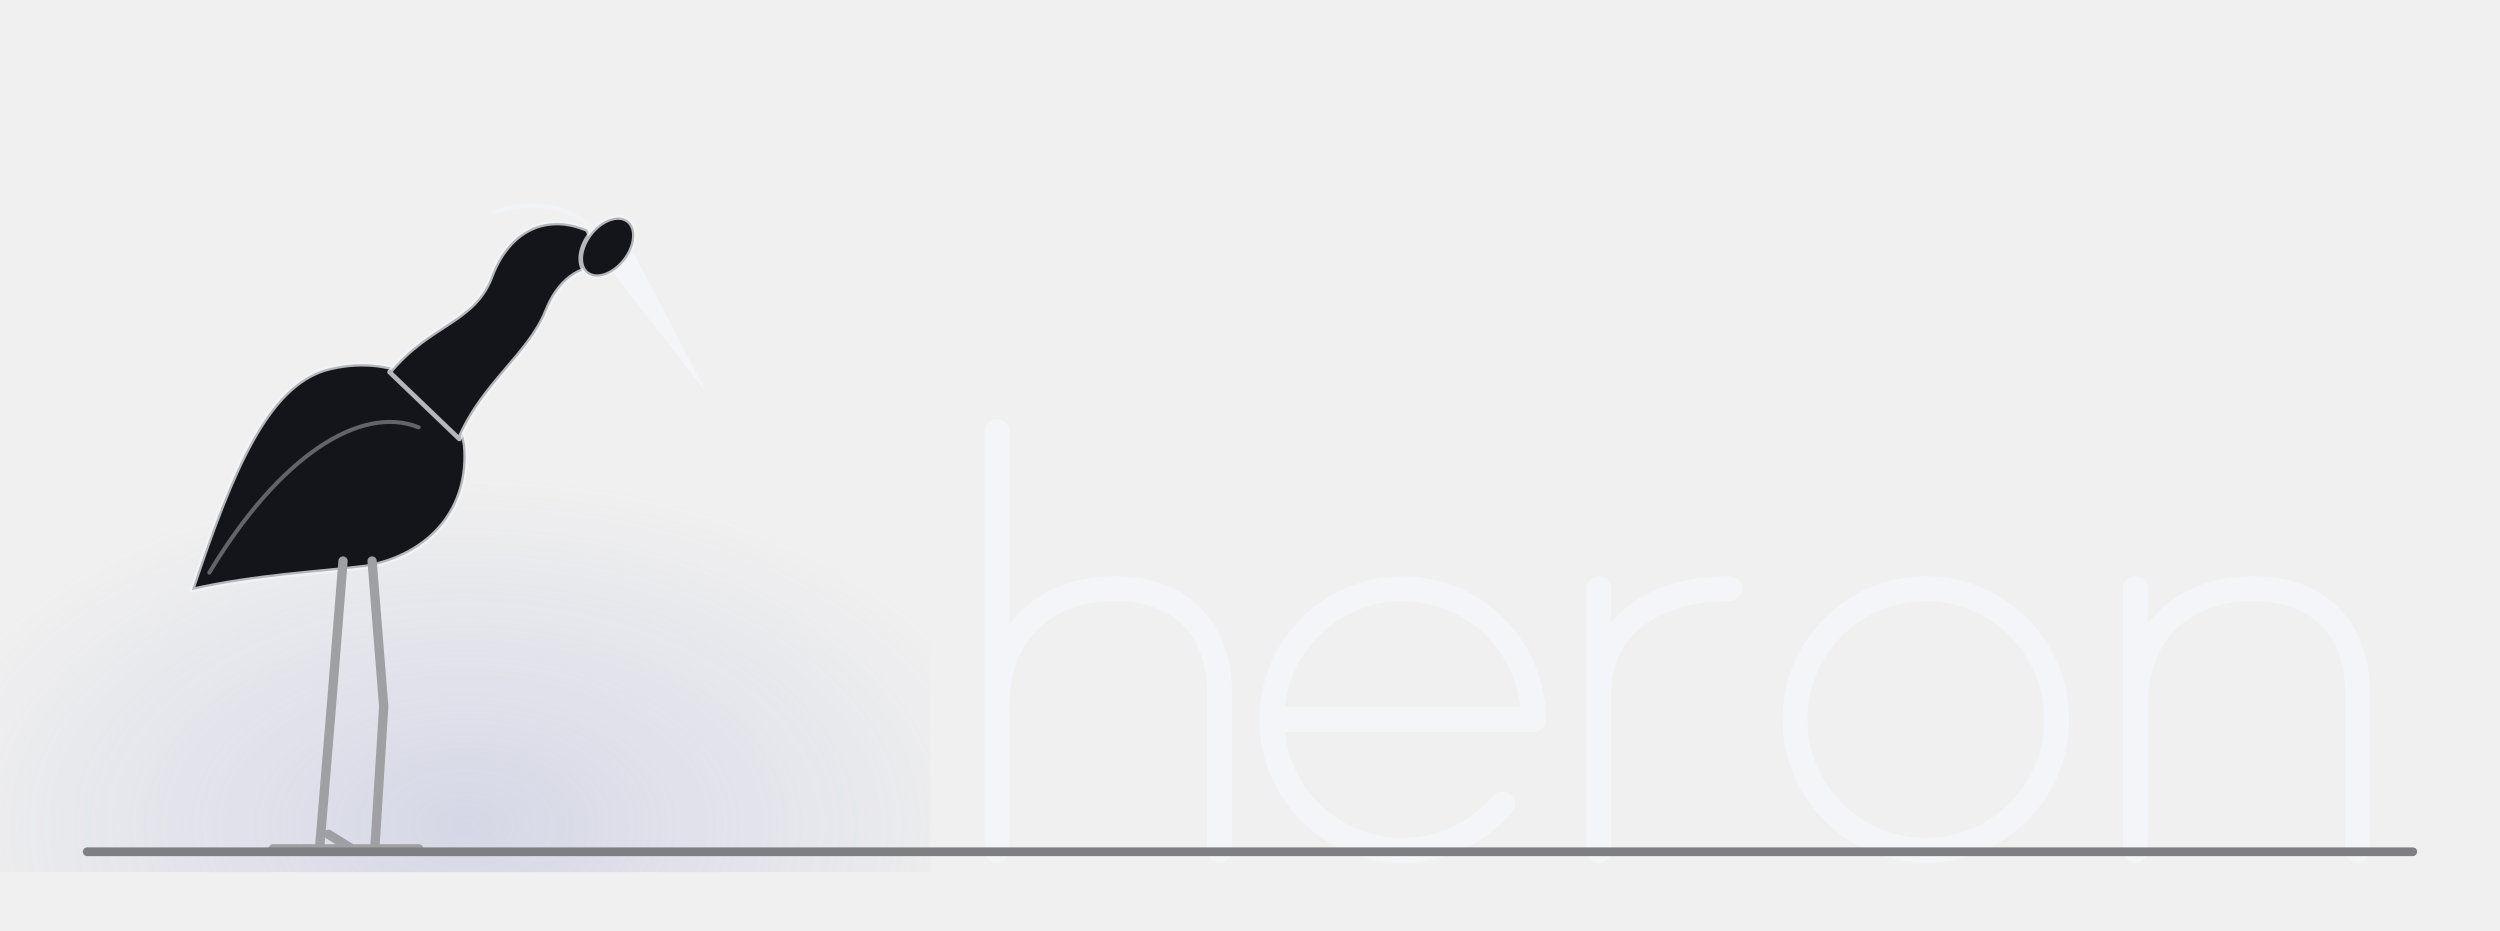
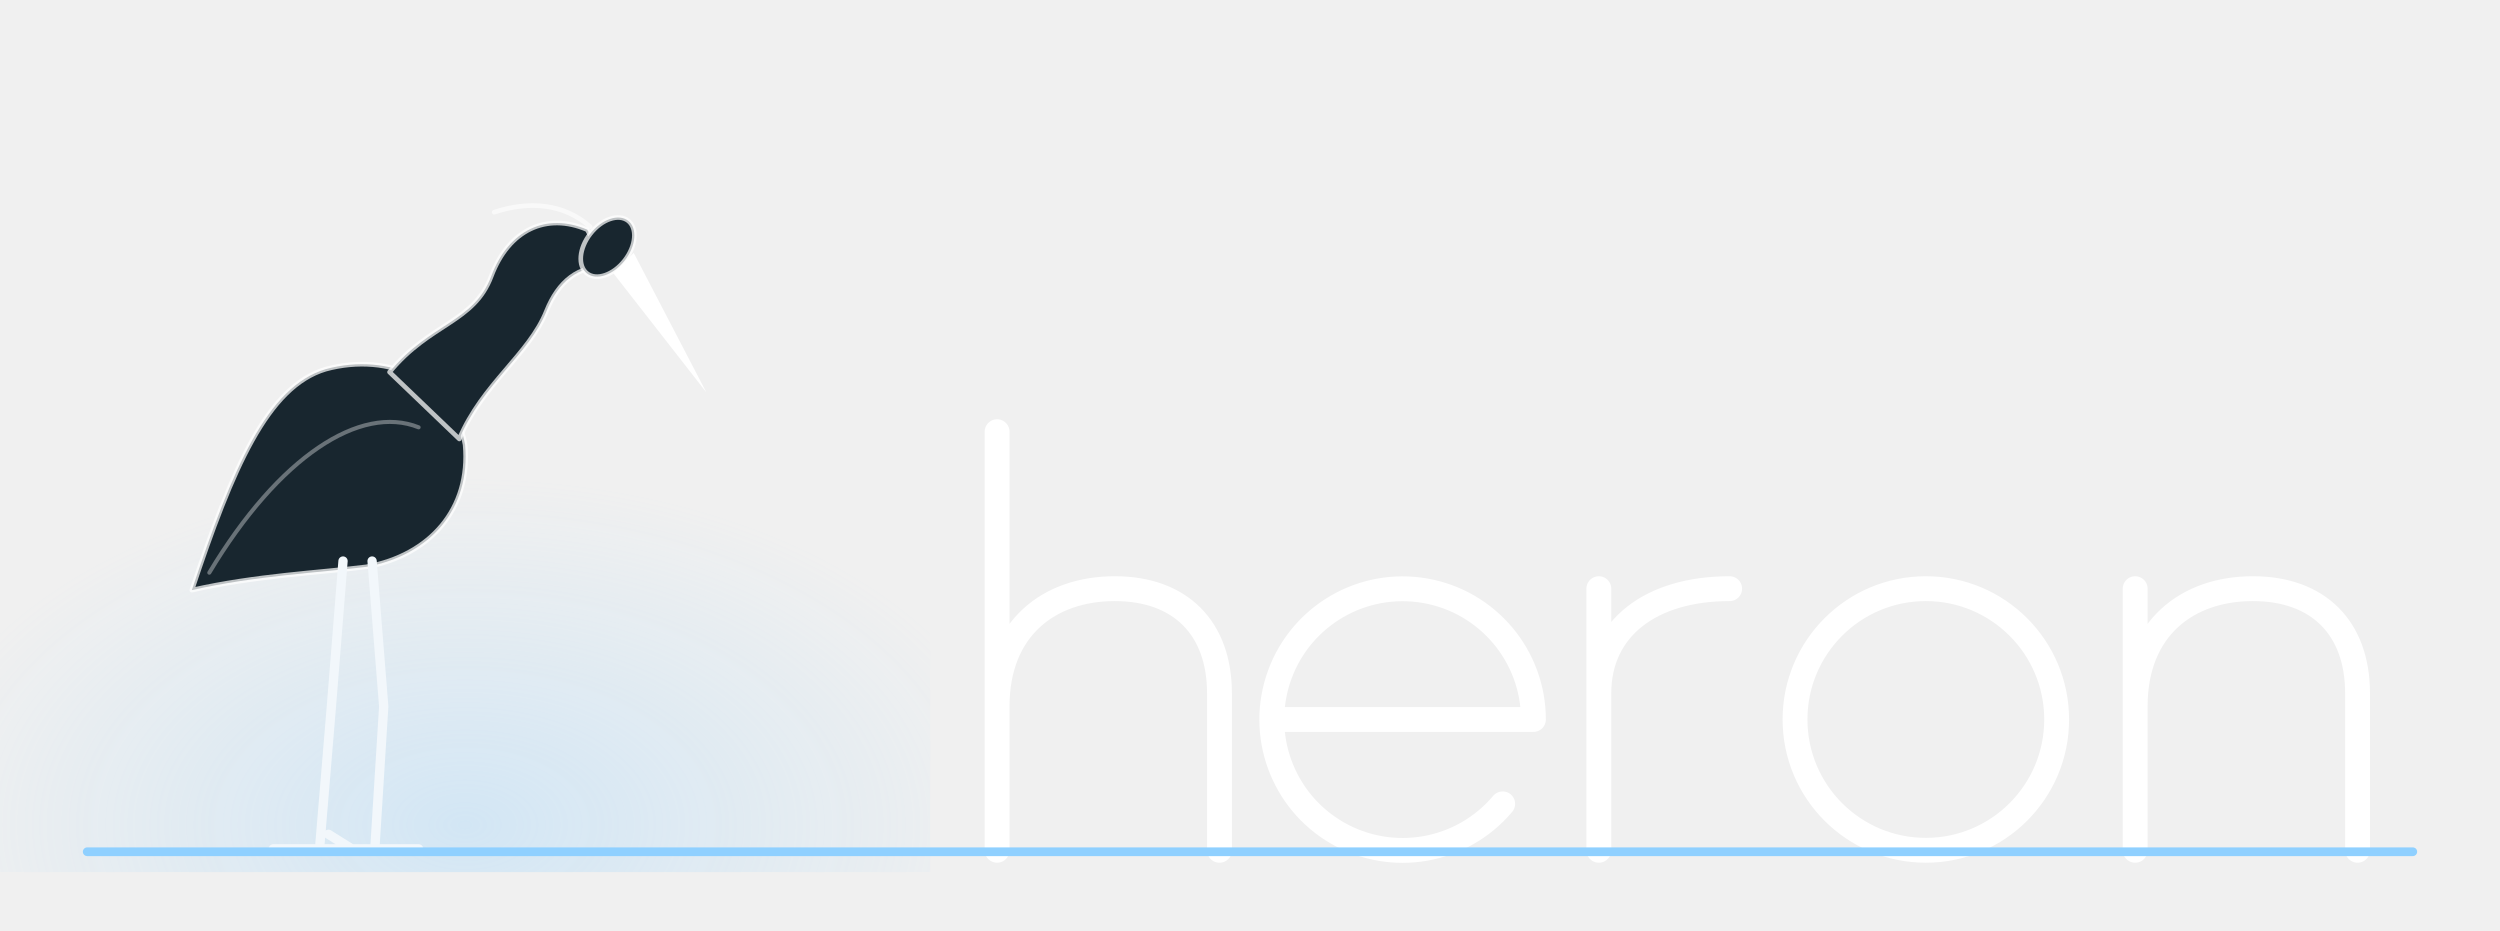
<svg xmlns="http://www.w3.org/2000/svg" width="344" height="128" viewBox="0 0 344 128" role="img" aria-label="Heron">
  <defs>
    <radialGradient id="g" cx="0.5" cy="0.92" r="0.6">
-       <stop offset="0" stop-color="#9097CC" stop-opacity="0.28" />
-       <stop offset="1" stop-color="#9097CC" stop-opacity="0" />
+       <stop offset="0" stop-color="#8FD0FF" stop-opacity="0.3" />
+       <stop offset="1" stop-color="#8FD0FF" stop-opacity="0" />
    </radialGradient>
  </defs>
  <rect x="0" y="40" width="128" height="80" fill="url(#g)" />
  <g transform="translate(104 6) scale(-0.4 0.4)">
-     <g fill="#13151A" stroke="#F4F5F8" stroke-opacity="0.72" stroke-width="1.6" stroke-linejoin="round">
+     <g fill="#18262F" stroke="#FFFFFF" stroke-opacity="0.72" stroke-width="1.6" stroke-linejoin="round">
      <path d="M100 138 C104 116 126 106 148 112 C168 118 180 146 194 188 C172 183 150 182 134 180 C112 176 98 160 100 138 Z" />
      <path d="M126 113 C112 96 97 96 91 80 C85 64 72 58 58 64 L51 77 C61 76 68 82 72 92 C78 107 94 117 102 136 Z" />
      <ellipse cx="51" cy="70" rx="11.5" ry="7.5" transform="rotate(52 51 70)" />
    </g>
-     <path d="M42 72 L49 79 L17 120 Z" fill="#F4F5F8" />
+     <path d="M42 72 L49 79 L17 120 Z" fill="#FFFFFF" />
    <g fill="none" stroke-linecap="round" stroke-linejoin="round">
-       <path d="M116 132 C136 124 164 142 188 182" stroke="#F4F5F8" stroke-opacity="0.35" stroke-width="1.4" />
-       <path d="M57 63 C66 55 78 54 90 58" stroke="#F4F5F8" stroke-opacity="0.6" stroke-width="1.6" />
-       <path d="M132 178 L128 228 L131 276 M142 178 L146 228 L150 276 M116 277 H139 M139 277 L147 272 M140 277 H166" stroke="#9FA0A3" stroke-width="3.2" />
+       <path d="M116 132 C136 124 164 142 188 182" stroke="#FFFFFF" stroke-opacity="0.35" stroke-width="1.4" />
+       <path d="M57 63 C66 55 78 54 90 58" stroke="#FFFFFF" stroke-opacity="0.6" stroke-width="1.6" />
+       <path d="M132 178 L128 228 L131 276 M142 178 L146 228 L150 276 M116 277 H139 M139 277 L147 272 M140 277 H166" stroke="#F2F7FB" stroke-width="3.2" />
    </g>
  </g>
  <g transform="translate(130 45) scale(0.9)">
-     <path d="M8 16 V80 M8 58 C8 46 16 40 26 40 C36 40 42 46 42 56 V80 M50 60 H90 A20 20 0 1 0 85.3 72.9 M100 40 V80 M100 56 C100 46 108 40 120 40 M150 40 A20 20 0 1 1 149.99 40 Z M182 40 V80 M182 58 C182 46 190 40 200 40 C210 40 216 46 216 56 V80" fill="none" stroke="#F4F5F8" stroke-width="3.8" stroke-linecap="round" stroke-linejoin="round" />
+     <path d="M8 16 V80 M8 58 C8 46 16 40 26 40 C36 40 42 46 42 56 V80 M50 60 H90 A20 20 0 1 0 85.3 72.9 M100 40 V80 M100 56 C100 46 108 40 120 40 M150 40 A20 20 0 1 1 149.99 40 Z M182 40 V80 M182 58 C182 46 190 40 200 40 C210 40 216 46 216 56 V80" fill="none" stroke="#FFFFFF" stroke-width="3.8" stroke-linecap="round" stroke-linejoin="round" />
  </g>
-   <path d="M12 117.2 H332" stroke="#7E7F82" stroke-width="1.2" stroke-linecap="round" />
+   <path d="M12 117.2 H332" stroke="#8FD0FF" stroke-width="1.2" stroke-linecap="round" />
</svg>
